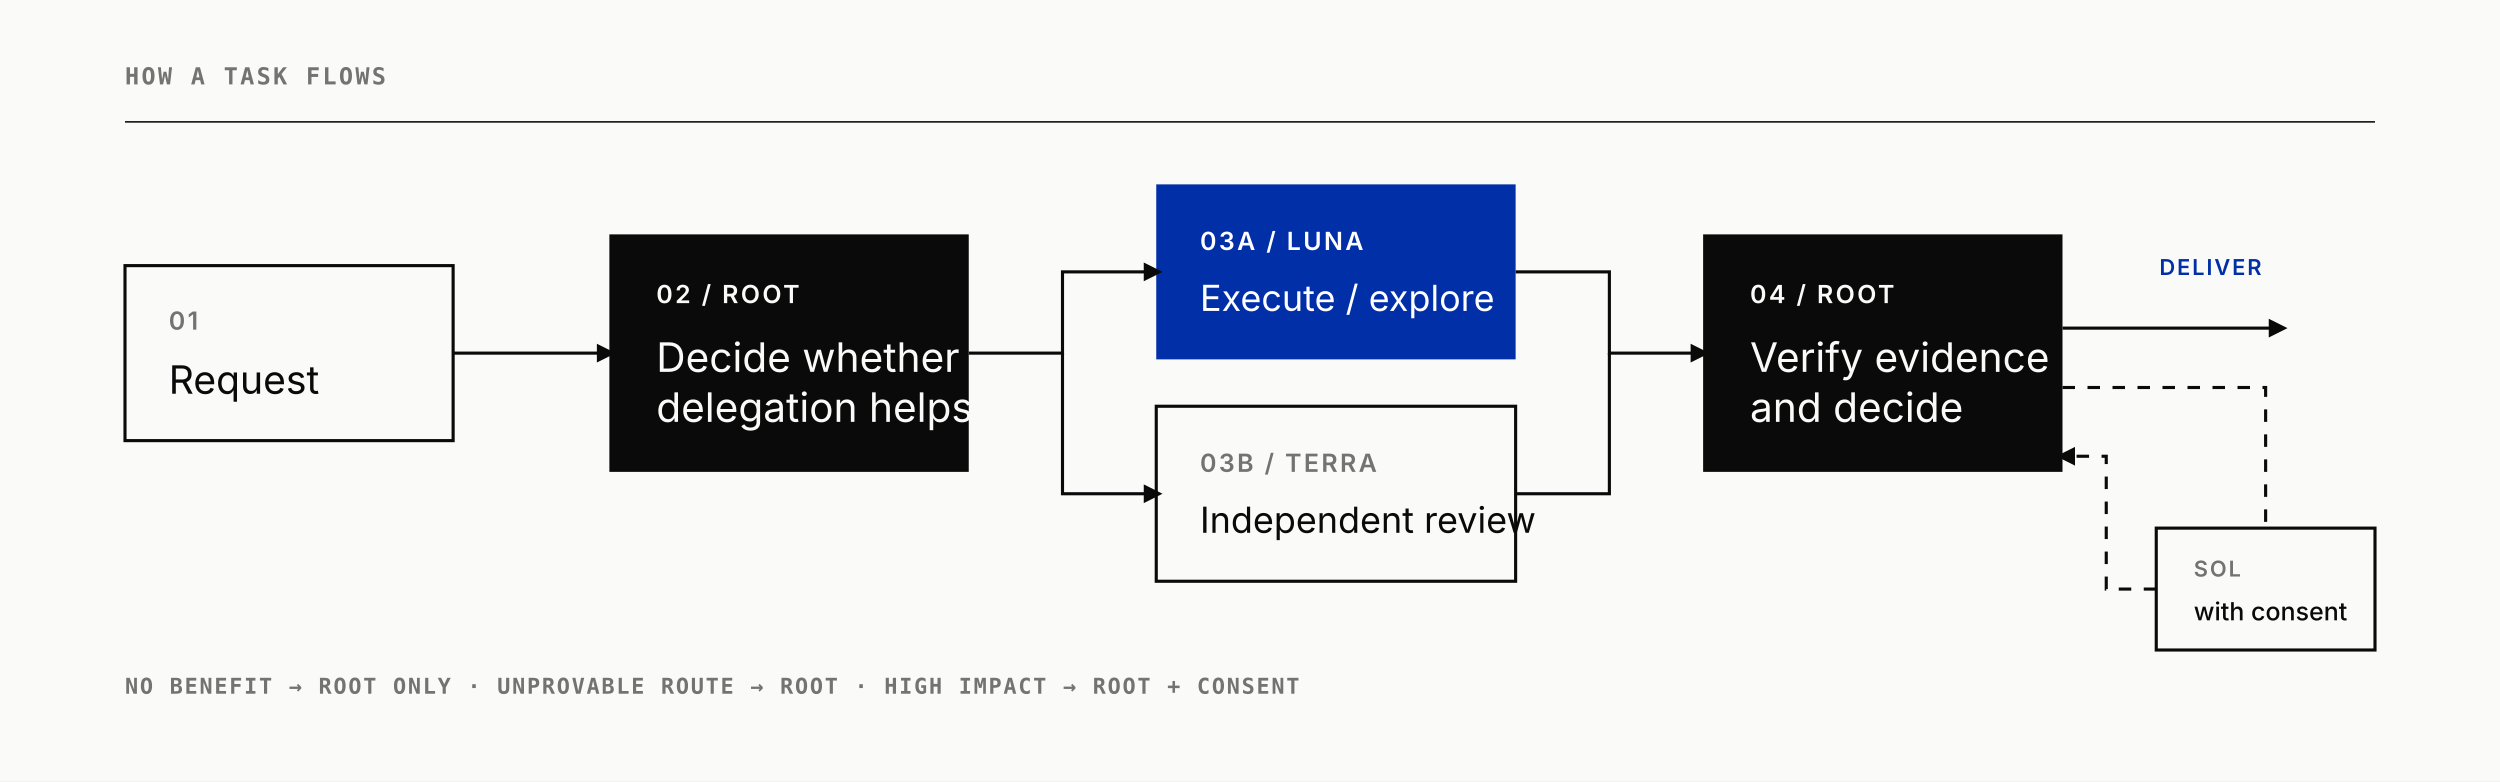
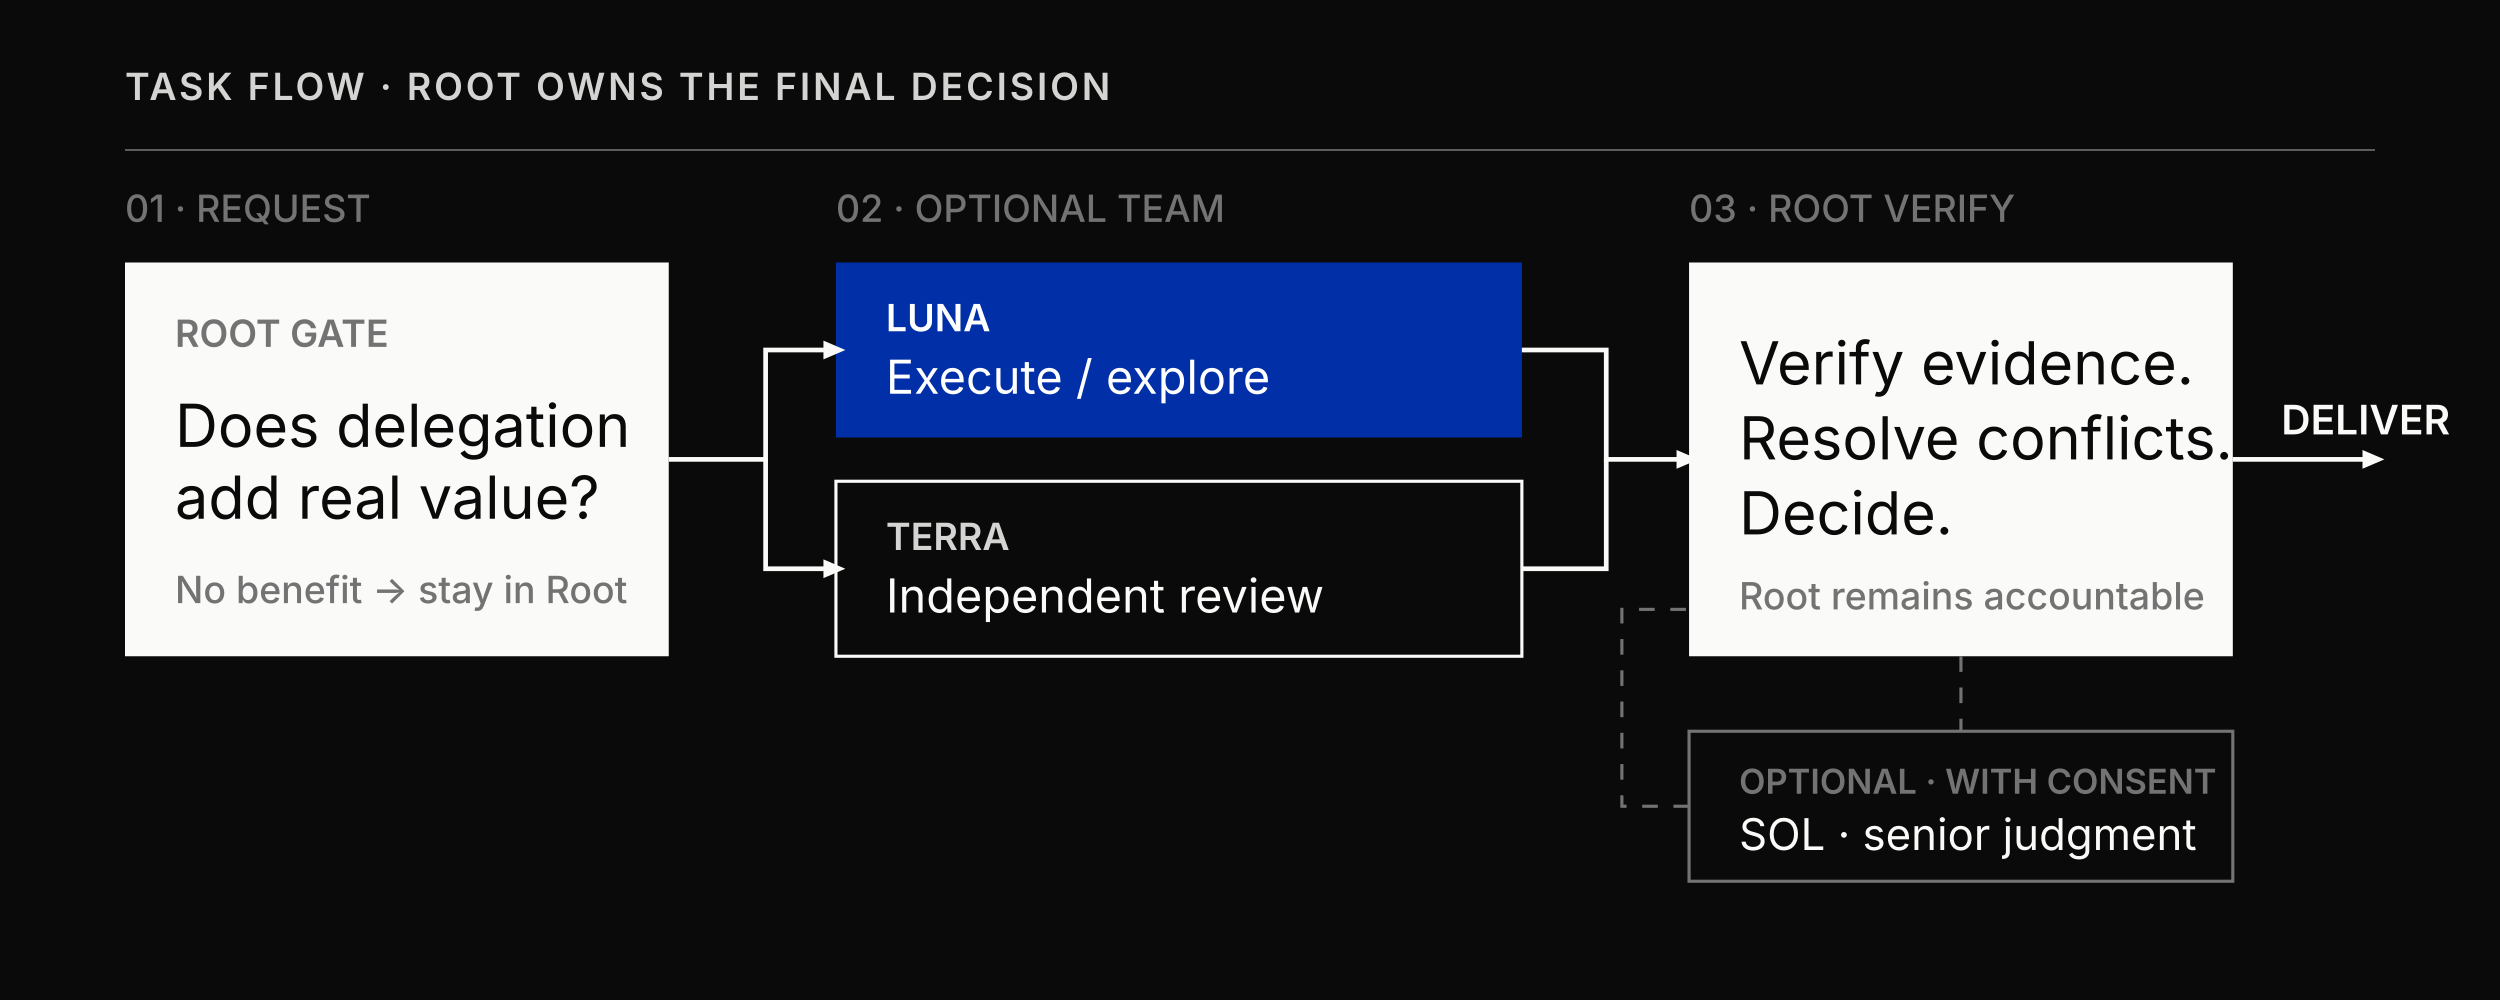
- <svg xmlns="http://www.w3.org/2000/svg" width="1600" height="500" viewBox="0 0 1600 500" role="img" aria-labelledby="title desc">
-   <rect width="1600" height="500" fill="#fafaf8" />
-   <text x="80" y="54" font-family="JetBrains Mono, Menlo, monospace" font-size="15" font-weight="600" letter-spacing="1.5" fill="#737373">HOW A TASK FLOWS</text>
-   <line x1="80" y1="78" x2="1520" y2="78" stroke="#0a0a0a" stroke-width="1" />
+ <svg xmlns="http://www.w3.org/2000/svg" width="1600" height="640" viewBox="0 0 1600 640" role="img" aria-labelledby="title desc">
+   <rect width="1600" height="640" fill="#0a0a0a" />
+   <text x="80" y="64" font-family="Inter, Helvetica, Arial, sans-serif" font-size="24" font-weight="600" letter-spacing="1.8" fill="#d4d4d2">TASK FLOW · ROOT OWNS THE FINAL DECISION</text>
+   <line x1="80" y1="96" x2="1520" y2="96" stroke="#737373" stroke-width="1" />
  <g font-family="Inter, Helvetica, Arial, sans-serif">
-     <rect x="80" y="170" width="210" height="112" fill="#fafaf8" stroke="#0a0a0a" stroke-width="2" />
-     <text x="108" y="211" font-size="16" font-weight="600" letter-spacing="1.5" fill="#737373">01</text>
-     <text x="108" y="252" font-size="25" font-weight="400" fill="#0a0a0a">Request</text>
-     <rect x="390" y="150" width="230" height="152" fill="#0a0a0a" />
-     <text x="420" y="194" font-size="16" font-weight="600" letter-spacing="1.5" fill="#fafaf8">02 / ROOT</text>
-     <text x="420" y="238" font-size="26" font-weight="400" fill="#fafaf8">Decide whether</text>
-     <text x="420" y="270" font-size="26" font-weight="400" fill="#fafaf8">delegation helps</text>
-     <rect x="740" y="118" width="230" height="112" fill="#002FA7" />
-     <text x="768" y="160" font-size="16" font-weight="600" letter-spacing="1.5" fill="#ffffff">03A / LUNA</text>
-     <text x="768" y="199" font-size="23" font-weight="400" fill="#ffffff">Execute / explore</text>
-     <rect x="740" y="260" width="230" height="112" fill="#fafaf8" stroke="#0a0a0a" stroke-width="2" />
-     <text x="768" y="302" font-size="16" font-weight="600" letter-spacing="1.5" fill="#737373">03B / TERRA</text>
-     <text x="768" y="341" font-size="23" font-weight="400" fill="#0a0a0a">Independent review</text>
-     <rect x="1090" y="150" width="230" height="152" fill="#0a0a0a" />
-     <text x="1120" y="194" font-size="16" font-weight="600" letter-spacing="1.5" fill="#fafaf8">04 / ROOT</text>
-     <text x="1120" y="238" font-size="26" font-weight="400" fill="#fafaf8">Verify evidence</text>
-     <text x="1120" y="270" font-size="26" font-weight="400" fill="#fafaf8">and decide</text>
-     <rect x="1380" y="338" width="140" height="78" fill="#fafaf8" stroke="#0a0a0a" stroke-width="2" />
-     <text x="1404" y="369" font-size="14" font-weight="600" letter-spacing="1.2" fill="#737373">SOL</text>
-     <text x="1404" y="397" font-size="16" font-weight="500" fill="#0a0a0a">with consent</text>
-     <text x="1382" y="176" font-size="14" font-weight="600" letter-spacing="1.2" fill="#002FA7">DELIVER</text>
+     <text x="80" y="142" font-size="24" font-weight="500" fill="#737373">01 · REQUEST</text>
+     <rect x="80" y="168" width="348" height="252" fill="#fafaf8" />
+     <text x="112" y="222" font-size="24" font-weight="600" fill="#737373">ROOT GATE</text>
+     <text x="112" y="286" font-size="38" font-weight="400" fill="#0a0a0a">Does delegation</text>
+     <text x="112" y="332" font-size="38" font-weight="400" fill="#0a0a0a">add real value?</text>
+     <text x="112" y="386" font-size="24" font-weight="500" fill="#737373">No benefit → stay in Root</text>
+     <text x="535" y="142" font-size="24" font-weight="500" fill="#737373">02 · OPTIONAL TEAM</text>
+     <rect x="535" y="168" width="439" height="112" fill="#002FA7" />
+     <text x="567" y="212" font-size="24" font-weight="600" fill="#ffffff">LUNA</text>
+     <text x="567" y="252" font-size="30" font-weight="400" fill="#ffffff">Execute / explore</text>
+     <rect x="535" y="308" width="439" height="112" fill="#0a0a0a" stroke="#fafaf8" stroke-width="2" />
+     <text x="567" y="352" font-size="24" font-weight="600" fill="#d4d4d2">TERRA</text>
+     <text x="567" y="392" font-size="30" font-weight="400" fill="#fafaf8">Independent review</text>
+     <text x="1081" y="142" font-size="24" font-weight="500" fill="#737373">03 · ROOT VERIFY</text>
+     <rect x="1081" y="168" width="348" height="252" fill="#fafaf8" />
+     <text x="1113" y="246" font-size="38" font-weight="400" fill="#0a0a0a">Verify evidence.</text>
+     <text x="1113" y="294" font-size="38" font-weight="400" fill="#0a0a0a">Resolve conflicts.</text>
+     <text x="1113" y="342" font-size="38" font-weight="400" fill="#0a0a0a">Decide.</text>
+     <text x="1113" y="390" font-size="24" font-weight="500" fill="#737373">Root remains accountable</text>
+     <rect x="1081" y="468" width="348" height="96" fill="#0a0a0a" stroke="#737373" stroke-width="2" />
+     <text x="1113" y="508" font-size="22" font-weight="600" fill="#737373">OPTIONAL · WITH CONSENT</text>
+     <text x="1113" y="544" font-size="28" font-weight="400" fill="#fafaf8">SOL · senior judgment</text>
+     <text x="1460" y="278" font-size="26" font-weight="600" fill="#fafaf8">DELIVER</text>
  </g>
-   <g fill="none" stroke="#0a0a0a" stroke-width="2">
-     <path d="M290 226 H390" />
-     <path d="M620 226 H680 V174 H740" />
-     <path d="M680 226 V316 H740" />
-     <path d="M970 174 H1030 V226 H1090" />
-     <path d="M970 316 H1030 V226" />
-     <path d="M1320 210 H1460" />
-     <path d="M1320 248 H1450 V338" stroke-dasharray="8 8" />
-     <path d="M1380 377 H1348 V292 H1320" stroke-dasharray="8 8" />
+   <g fill="none" stroke="#fafaf8" stroke-width="3">
+     <path d="M428 294 H490 V224 H535" />
+     <path d="M490 294 V364 H535" />
+     <path d="M974 224 H1028 V294 H1081" />
+     <path d="M974 364 H1028 V294" />
+     <path d="M1429 294 H1520" />
  </g>
-   <g fill="#0a0a0a">
-     <path d="M382 220 l12 6 -12 6z" />
-     <path d="M732 168 l12 6 -12 6z" />
-     <path d="M732 310 l12 6 -12 6z" />
-     <path d="M1082 220 l12 6 -12 6z" />
-     <path d="M1452 204 l12 6 -12 6z" />
-     <path d="M1328 286 l-12 6 12 6z" />
+   <g fill="none" stroke="#737373" stroke-width="2" stroke-dasharray="10 10">
+     <path d="M1255 420 V468" />
+     <path d="M1081 516 H1038 V390 H1081" />
  </g>
-   <text x="80" y="444" font-family="JetBrains Mono, Menlo, monospace" font-size="14" font-weight="600" letter-spacing="1.1" fill="#737373">NO BENEFIT → ROOT ONLY · UNPROVABLE ROUTE → ROOT · HIGH IMPACT → ROOT + CONSENT</text>
+   <g fill="#fafaf8">
+     <path d="M527 218 l14 6 -14 6z" />
+     <path d="M527 358 l14 6 -14 6z" />
+     <path d="M1073 288 l14 6 -14 6z" />
+     <path d="M1512 288 l14 6 -14 6z" />
+   </g>
</svg>
